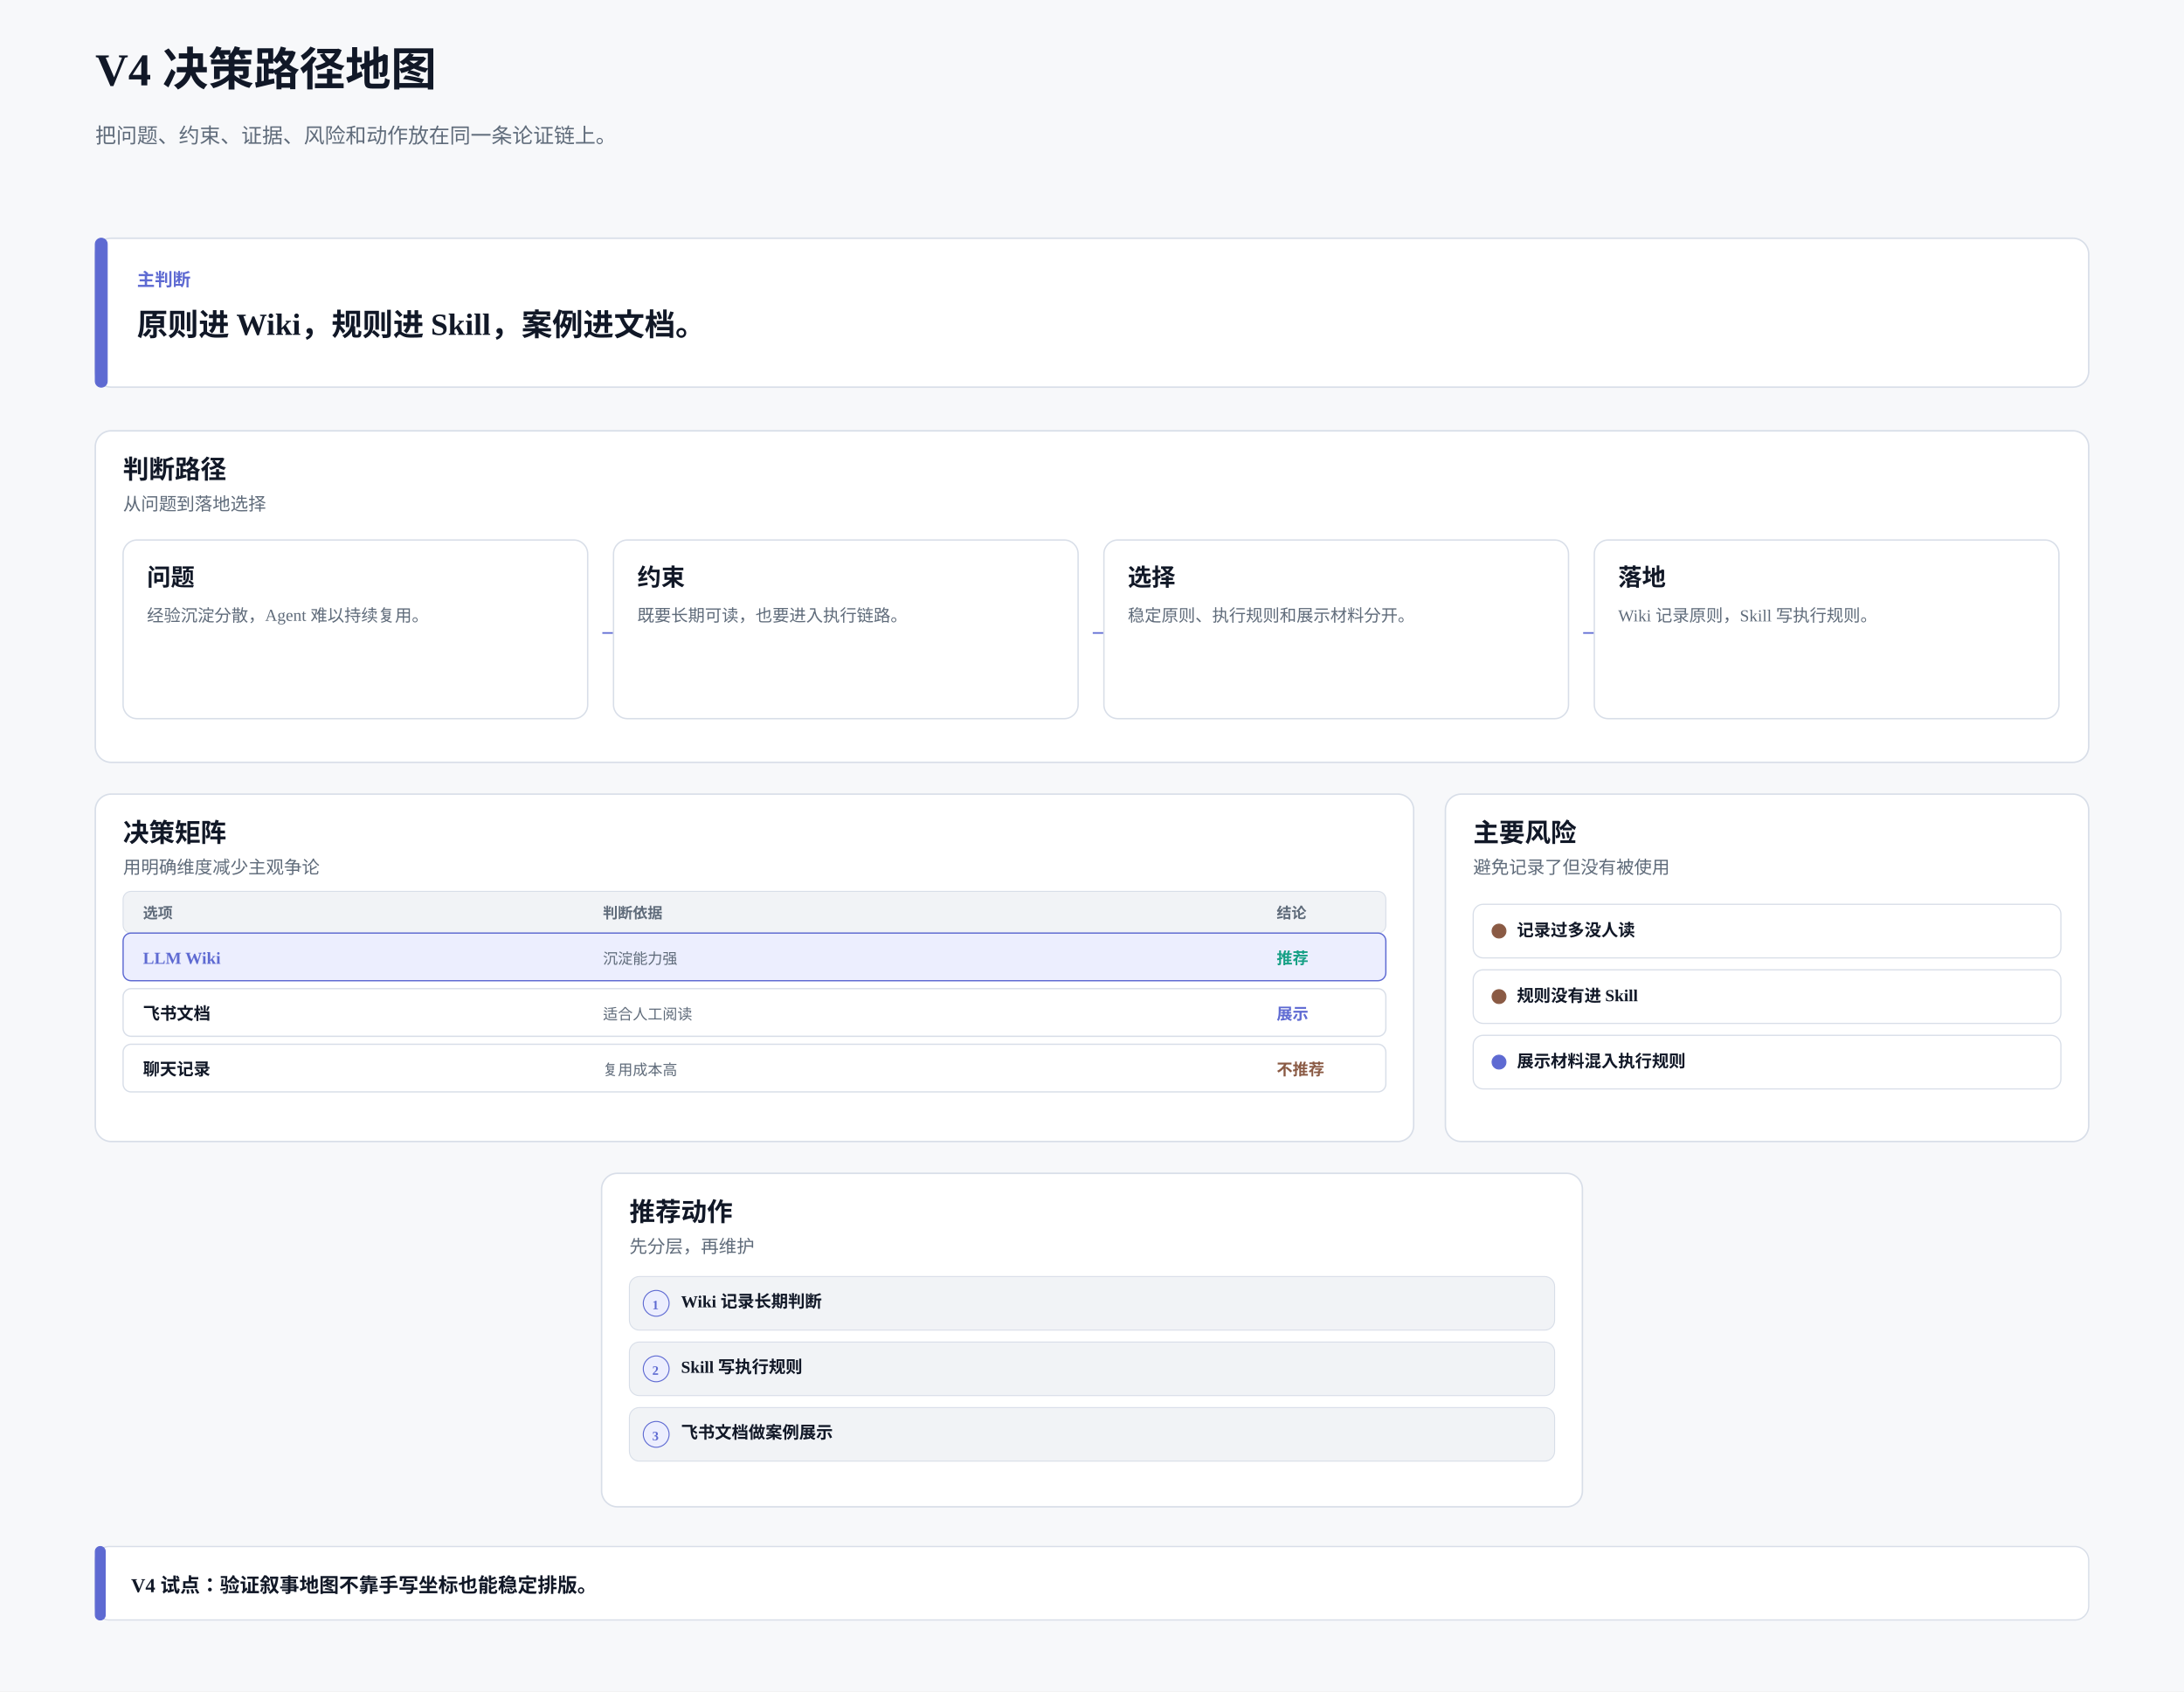
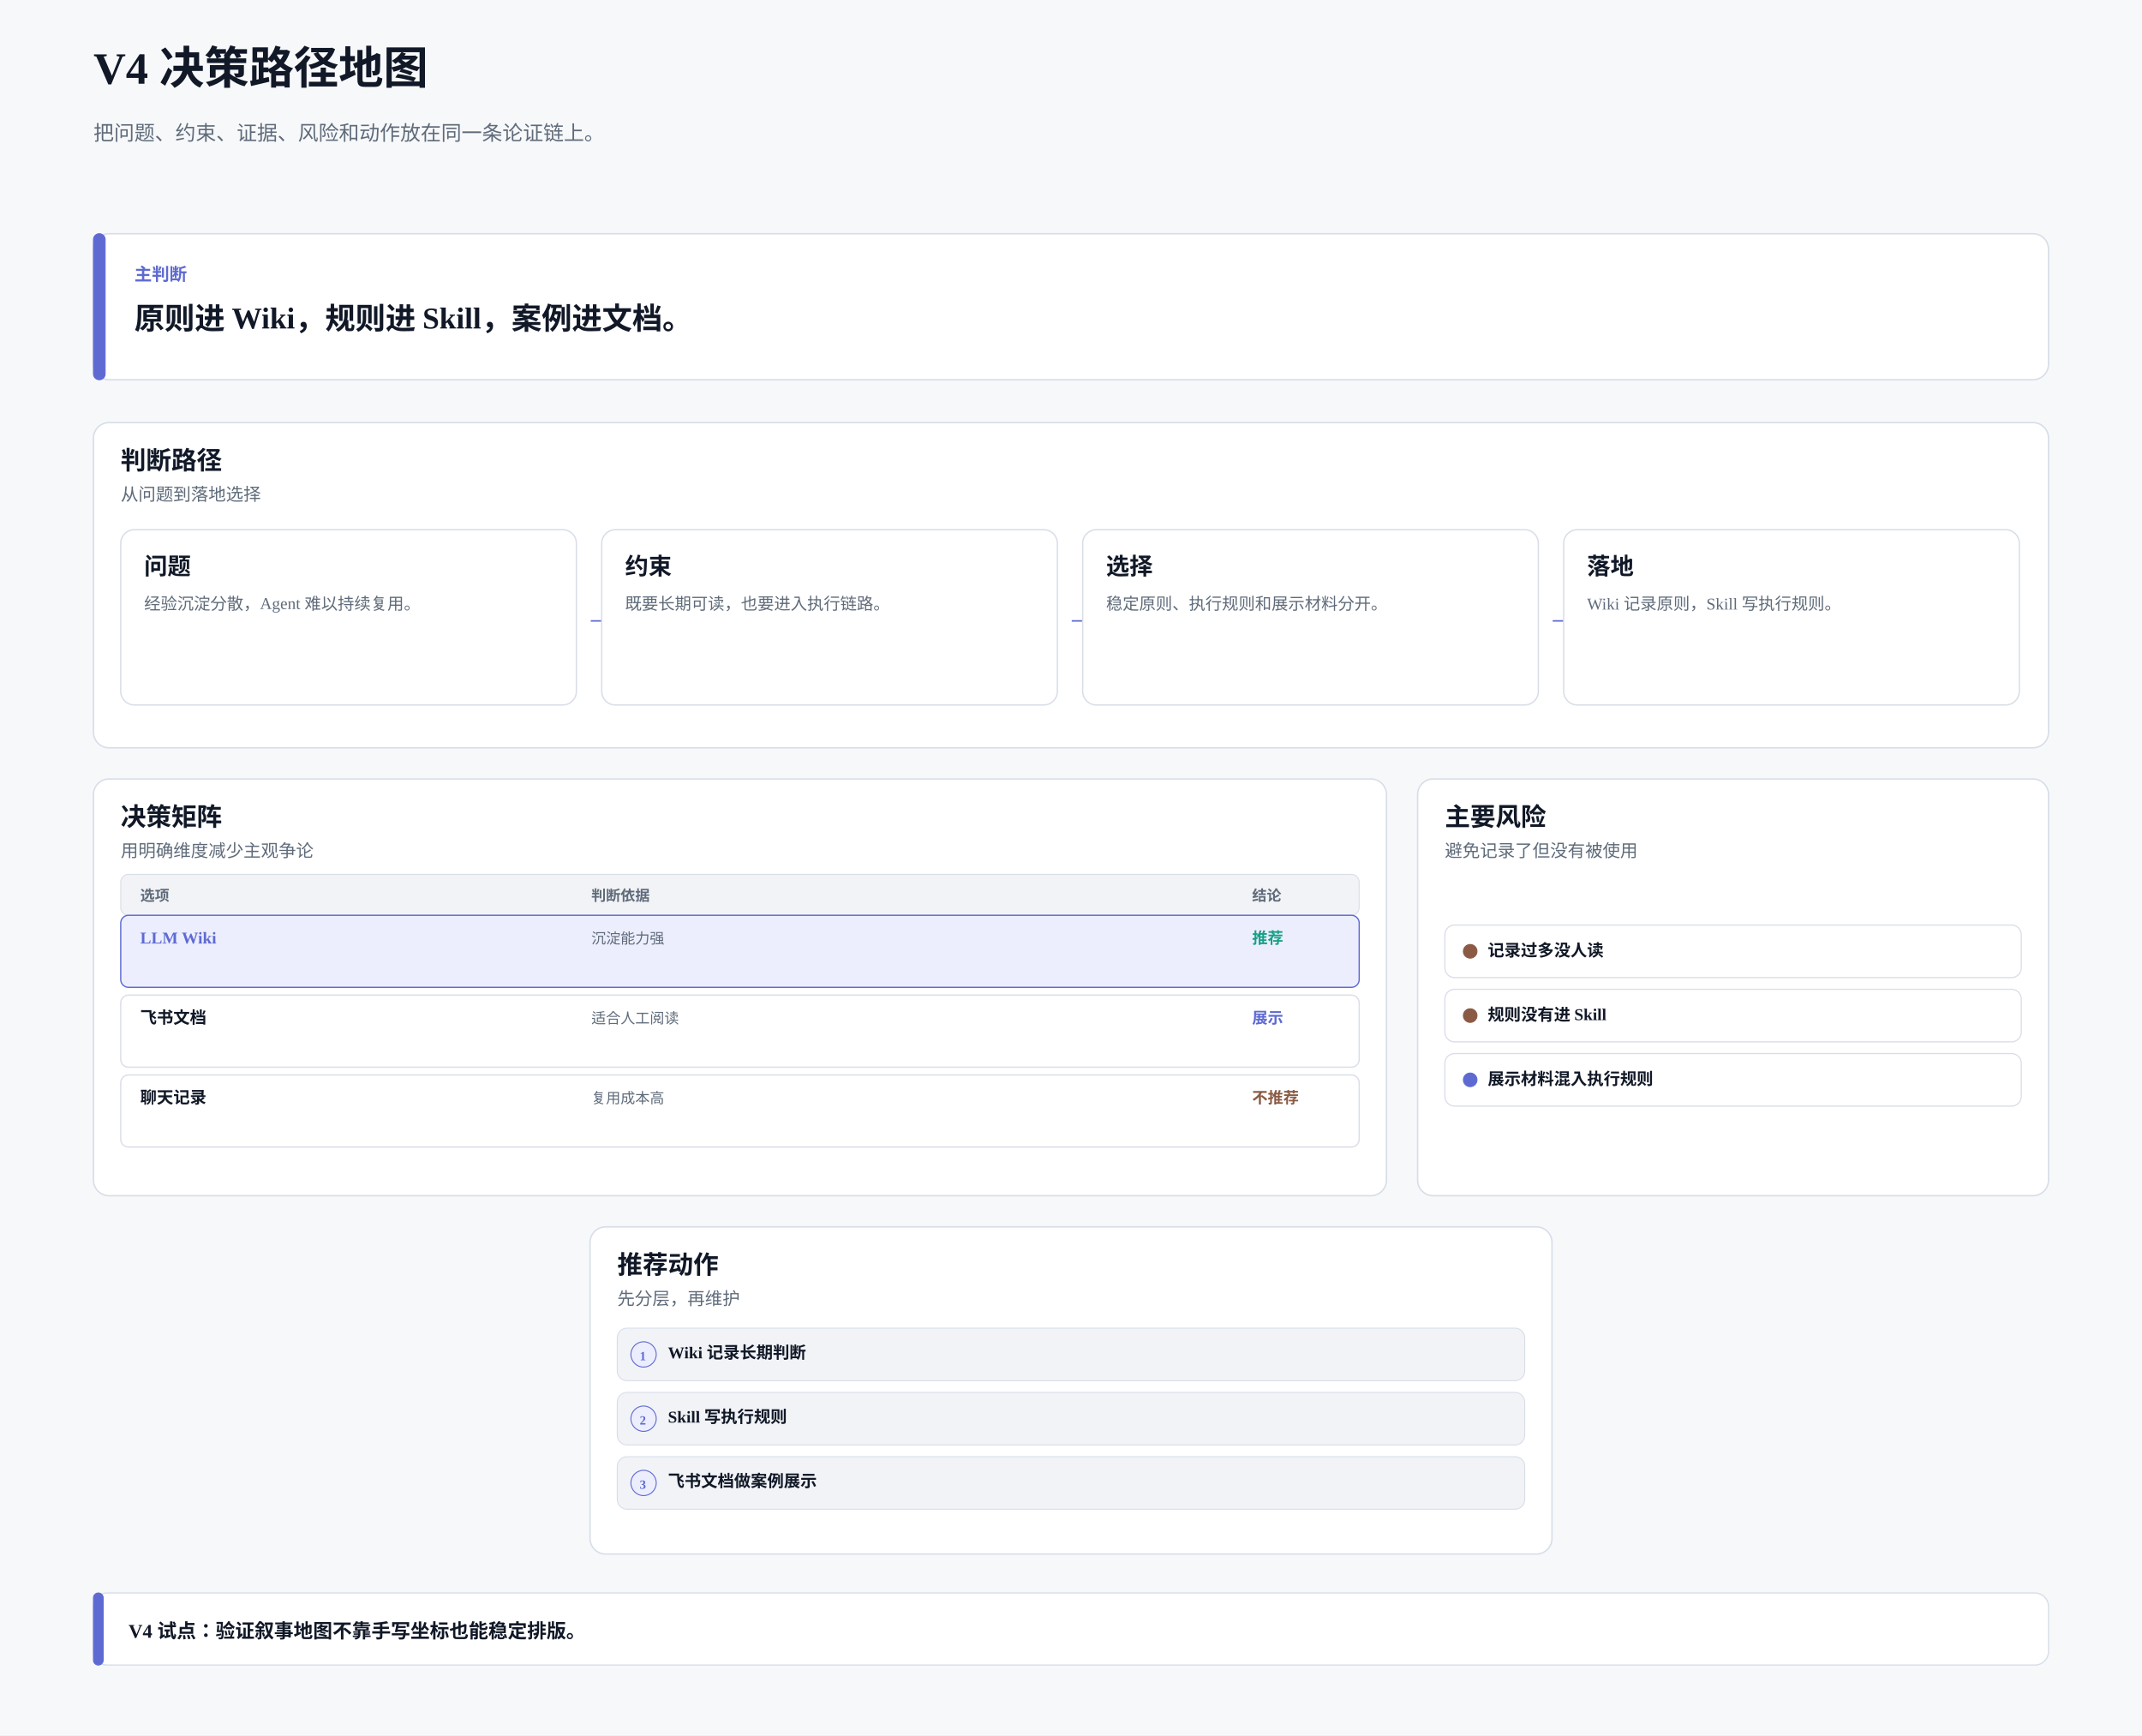
- <svg xmlns="http://www.w3.org/2000/svg" width="2200" height="1704" viewBox="0 0 2200 1704" data-layout-engine="v4" data-expression-mode="narrative-map">
-   <rect x="0" y="0" width="2200" height="1704" rx="0" fill="#F7F8FA" stroke="#F7F8FA" stroke-width="0" />
+ <svg xmlns="http://www.w3.org/2000/svg" width="2200" height="1782" viewBox="0 0 2200 1782" data-layout-engine="v4" data-expression-mode="narrative-map">
+   <rect x="0" y="0" width="2200" height="1782" rx="0" fill="#F7F8FA" stroke="#F7F8FA" stroke-width="0" />
  <g>
    <g data-v43-block="title" data-block-type="title" data-x="96" data-y="40" data-width="2008" data-height="200" data-column="full">
      <text x="96" y="86" font-size="46" fill="#111827" font-weight="700">
        <tspan x="96" dy="0">V4 决策路径地图</tspan>
      </text>
      <text x="96" y="144" font-size="21" fill="#5F6B7A" font-weight="500">
        <tspan x="96" dy="0">把问题、约束、证据、风险和动作放在同一条论证链上。</tspan>
      </text>
    </g>
    <g data-v43-block="statement" data-block-type="statement" data-x="96" data-y="240" data-width="2008" data-height="150" data-column="full">
      <rect x="96" y="240" width="2008" height="150" rx="16" fill="#FFFFFF" stroke="#D8DEE8" stroke-width="1.5" />
      <rect x="96" y="240" width="12" height="150" rx="6" fill="#5E6AD2" stroke="#5E6AD2" stroke-width="1" />
      <text x="138" y="288" font-size="18" fill="#5E6AD2" font-weight="700">
        <tspan x="138" dy="0">主判断</tspan>
      </text>
      <text x="138" y="338" font-size="31" fill="#111827" font-weight="700">
        <tspan x="138" dy="0">原则进 Wiki，规则进 Skill，案例进文档。</tspan>
      </text>
    </g>
    <g data-v43-block="narrative-chain-1" data-block-type="narrative-chain" data-x="96" data-y="434" data-width="2008" data-height="334" data-column="full" data-row="0" data-span="12" data-row-alignment="filled" data-offset-span="0" data-density="medium" data-preferred-width="2008" data-text-units="95" data-item-count="4" data-item-layout="rows" data-layout-reason="directional-reading">
      <rect x="96" y="434" width="2008" height="334" rx="16" fill="#FFFFFF" stroke="#D8DEE8" stroke-width="1.5" data-v4-block-card="true" />
      <text x="124" y="482" font-size="26" fill="#111827" font-weight="700">
        <tspan x="124" dy="0">判断路径</tspan>
      </text>
      <text x="124" y="514" font-size="18" fill="#5F6B7A" font-weight="500">
        <tspan x="124" dy="0">从问题到落地选择</tspan>
      </text>
      <rect x="124" y="544" width="468" height="180" rx="14" fill="#FFFFFF" stroke="#D8DEE8" stroke-width="1.4" />
      <text x="148" y="590" font-size="24" fill="#111827" font-weight="700">
        <tspan x="148" dy="0">问题</tspan>
      </text>
      <text x="148" y="626" font-size="17" fill="#5F6B7A" font-weight="500">
        <tspan x="148" dy="0">经验沉淀分散，Agent 难以持续复用。</tspan>
      </text>
      <text x="599" y="644" font-size="38" fill="#5E6AD2" font-weight="700">
        <tspan x="599" dy="0">→</tspan>
      </text>
      <rect x="618" y="544" width="468" height="180" rx="14" fill="#FFFFFF" stroke="#D8DEE8" stroke-width="1.4" />
      <text x="642" y="590" font-size="24" fill="#111827" font-weight="700">
        <tspan x="642" dy="0">约束</tspan>
      </text>
      <text x="642" y="626" font-size="17" fill="#5F6B7A" font-weight="500">
        <tspan x="642" dy="0">既要长期可读，也要进入执行链路。</tspan>
      </text>
      <text x="1093" y="644" font-size="38" fill="#5E6AD2" font-weight="700">
        <tspan x="1093" dy="0">→</tspan>
      </text>
      <rect x="1112" y="544" width="468" height="180" rx="14" fill="#FFFFFF" stroke="#D8DEE8" stroke-width="1.4" />
      <text x="1136" y="590" font-size="24" fill="#111827" font-weight="700">
        <tspan x="1136" dy="0">选择</tspan>
      </text>
      <text x="1136" y="626" font-size="17" fill="#5F6B7A" font-weight="500">
        <tspan x="1136" dy="0">稳定原则、执行规则和展示材料分开。</tspan>
      </text>
      <text x="1587" y="644" font-size="38" fill="#5E6AD2" font-weight="700">
        <tspan x="1587" dy="0">→</tspan>
      </text>
      <rect x="1606" y="544" width="468" height="180" rx="14" fill="#FFFFFF" stroke="#D8DEE8" stroke-width="1.4" />
      <text x="1630" y="590" font-size="24" fill="#111827" font-weight="700">
        <tspan x="1630" dy="0">落地</tspan>
      </text>
      <text x="1630" y="626" font-size="17" fill="#5F6B7A" font-weight="500">
        <tspan x="1630" dy="0">Wiki 记录原则，Skill 写执行规则。</tspan>
      </text>
    </g>
-     <g data-v43-block="decision-matrix-2" data-block-type="decision-matrix" data-x="96" data-y="800" data-width="1328" data-height="350" data-column="left" data-row="1" data-span="8" data-row-alignment="filled" data-offset-span="0" data-density="dense" data-preferred-width="2008" data-text-units="54" data-item-count="3" data-item-layout="rows" data-layout-reason="tabular-comparison">
-       <rect x="96" y="800" width="1328" height="350" rx="16" fill="#FFFFFF" stroke="#D8DEE8" stroke-width="1.5" data-v4-block-card="true" />
+     <g data-v43-block="decision-matrix-2" data-block-type="decision-matrix" data-x="96" data-y="800" data-width="1328" data-height="428" data-column="left" data-row="1" data-span="8" data-row-alignment="filled" data-offset-span="0" data-density="dense" data-preferred-width="2008" data-text-units="54" data-item-count="3" data-item-layout="rows" data-layout-reason="tabular-comparison">
+       <rect x="96" y="800" width="1328" height="428" rx="16" fill="#FFFFFF" stroke="#D8DEE8" stroke-width="1.5" data-v4-block-card="true" />
      <text x="124" y="848" font-size="26" fill="#111827" font-weight="700">
        <tspan x="124" dy="0">决策矩阵</tspan>
      </text>
      <text x="124" y="880" font-size="18" fill="#5F6B7A" font-weight="500">
        <tspan x="124" dy="0">用明确维度减少主观争论</tspan>
      </text>
      <rect x="124" y="898" width="1272" height="42" rx="8" fill="#F1F3F6" stroke="#D8DEE8" stroke-width="1" />
      <text x="144" y="925" font-size="15" fill="#5F6B7A" font-weight="700">
        <tspan x="144" dy="0">选项</tspan>
      </text>
      <text x="607.36" y="925" font-size="15" fill="#5F6B7A" font-weight="700">
        <tspan x="607.36" dy="0">判断依据</tspan>
      </text>
      <text x="1286" y="925" font-size="15" fill="#5F6B7A" font-weight="700">
        <tspan x="1286" dy="0">结论</tspan>
      </text>
-       <rect x="124" y="940" width="1272" height="48" rx="8" fill="#ECEEFE" stroke="#5E6AD2" stroke-width="1.3" />
-       <text x="144" y="971" font-size="17" fill="#5E6AD2" font-weight="700">
+       <rect x="124" y="940" width="1272" height="74" rx="8" fill="#ECEEFE" stroke="#5E6AD2" stroke-width="1.3" />
+       <text x="144" y="969" font-size="17" fill="#5E6AD2" font-weight="700">
        <tspan x="144" dy="0">LLM Wiki</tspan>
      </text>
-       <text x="607.36" y="971" font-size="15" fill="#5F6B7A" font-weight="500">
+       <text x="607.36" y="969" font-size="15" fill="#5F6B7A" font-weight="500">
        <tspan x="607.36" dy="0">沉淀能力强</tspan>
      </text>
-       <text x="1286" y="971" font-size="16" fill="#16A085" font-weight="700">
+       <text x="1286" y="969" font-size="16" fill="#16A085" font-weight="700">
        <tspan x="1286" dy="0">推荐</tspan>
      </text>
-       <rect x="124" y="996" width="1272" height="48" rx="8" fill="#FFFFFF" stroke="#D8DEE8" stroke-width="1.3" />
-       <text x="144" y="1027" font-size="17" fill="#111827" font-weight="700">
+       <rect x="124" y="1022" width="1272" height="74" rx="8" fill="#FFFFFF" stroke="#D8DEE8" stroke-width="1.3" />
+       <text x="144" y="1051" font-size="17" fill="#111827" font-weight="700">
        <tspan x="144" dy="0">飞书文档</tspan>
      </text>
-       <text x="607.36" y="1027" font-size="15" fill="#5F6B7A" font-weight="500">
+       <text x="607.36" y="1051" font-size="15" fill="#5F6B7A" font-weight="500">
        <tspan x="607.36" dy="0">适合人工阅读</tspan>
      </text>
-       <text x="1286" y="1027" font-size="16" fill="#5E6AD2" font-weight="700">
+       <text x="1286" y="1051" font-size="16" fill="#5E6AD2" font-weight="700">
        <tspan x="1286" dy="0">展示</tspan>
      </text>
-       <rect x="124" y="1052" width="1272" height="48" rx="8" fill="#FFFFFF" stroke="#D8DEE8" stroke-width="1.3" />
-       <text x="144" y="1083" font-size="17" fill="#111827" font-weight="700">
+       <rect x="124" y="1104" width="1272" height="74" rx="8" fill="#FFFFFF" stroke="#D8DEE8" stroke-width="1.3" />
+       <text x="144" y="1133" font-size="17" fill="#111827" font-weight="700">
        <tspan x="144" dy="0">聊天记录</tspan>
      </text>
-       <text x="607.36" y="1083" font-size="15" fill="#5F6B7A" font-weight="500">
+       <text x="607.36" y="1133" font-size="15" fill="#5F6B7A" font-weight="500">
        <tspan x="607.36" dy="0">复用成本高</tspan>
      </text>
-       <text x="1286" y="1083" font-size="16" fill="#8A5A44" font-weight="700">
+       <text x="1286" y="1133" font-size="16" fill="#8A5A44" font-weight="700">
        <tspan x="1286" dy="0">不推荐</tspan>
      </text>
    </g>
-     <g data-v43-block="risk-list-3" data-block-type="risk-list" data-x="1456" data-y="800" data-width="648" data-height="350" data-column="right" data-component-variant="risk-cluster" data-row="1" data-span="4" data-row-alignment="filled" data-offset-span="0" data-density="sparse" data-preferred-width="648" data-text-units="43" data-item-count="3" data-item-layout="rows" data-layout-reason="few-short-parallel-items">
-       <rect x="1456" y="800" width="648" height="350" rx="16" fill="#FFFFFF" stroke="#D8DEE8" stroke-width="1.5" data-v4-block-card="true" />
+     <g data-v43-block="risk-list-3" data-block-type="risk-list" data-x="1456" data-y="800" data-width="648" data-height="428" data-column="right" data-component-variant="risk-cluster" data-row="1" data-span="4" data-row-alignment="filled" data-offset-span="0" data-density="sparse" data-preferred-width="648" data-text-units="43" data-item-count="3" data-item-layout="rows" data-layout-reason="few-short-parallel-items">
+       <rect x="1456" y="800" width="648" height="428" rx="16" fill="#FFFFFF" stroke="#D8DEE8" stroke-width="1.5" data-v4-block-card="true" />
      <text x="1484" y="848" font-size="26" fill="#111827" font-weight="700">
        <tspan x="1484" dy="0">主要风险</tspan>
      </text>
      <text x="1484" y="880" font-size="18" fill="#5F6B7A" font-weight="500">
        <tspan x="1484" dy="0">避免记录了但没有被使用</tspan>
      </text>
-       <rect x="1484" y="911" width="592" height="54" rx="10" fill="#FFFFFF" stroke="#D8DEE8" stroke-width="1.2" data-v4-risk-item="0" />
-       <circle cx="1510" cy="938" r="7" fill="#8A5A44" stroke="#8A5A44" stroke-width="1" />
-       <text x="1528" y="943" font-size="17" fill="#111827" font-weight="700">
+       <rect x="1484" y="950" width="592" height="54" rx="10" fill="#FFFFFF" stroke="#D8DEE8" stroke-width="1.2" data-v4-risk-item="0" />
+       <circle cx="1510" cy="977" r="7" fill="#8A5A44" stroke="#8A5A44" stroke-width="1" />
+       <text x="1528" y="982" font-size="17" fill="#111827" font-weight="700">
        <tspan x="1528" dy="0">记录过多没人读</tspan>
      </text>
-       <rect x="1484" y="977" width="592" height="54" rx="10" fill="#FFFFFF" stroke="#D8DEE8" stroke-width="1.2" data-v4-risk-item="1" />
-       <circle cx="1510" cy="1004" r="7" fill="#8A5A44" stroke="#8A5A44" stroke-width="1" />
-       <text x="1528" y="1009" font-size="17" fill="#111827" font-weight="700">
+       <rect x="1484" y="1016" width="592" height="54" rx="10" fill="#FFFFFF" stroke="#D8DEE8" stroke-width="1.2" data-v4-risk-item="1" />
+       <circle cx="1510" cy="1043" r="7" fill="#8A5A44" stroke="#8A5A44" stroke-width="1" />
+       <text x="1528" y="1048" font-size="17" fill="#111827" font-weight="700">
        <tspan x="1528" dy="0">规则没有进 Skill</tspan>
      </text>
-       <rect x="1484" y="1043" width="592" height="54" rx="10" fill="#FFFFFF" stroke="#D8DEE8" stroke-width="1.2" data-v4-risk-item="2" />
-       <circle cx="1510" cy="1070" r="7" fill="#5E6AD2" stroke="#5E6AD2" stroke-width="1" />
-       <text x="1528" y="1075" font-size="17" fill="#111827" font-weight="700">
+       <rect x="1484" y="1082" width="592" height="54" rx="10" fill="#FFFFFF" stroke="#D8DEE8" stroke-width="1.2" data-v4-risk-item="2" />
+       <circle cx="1510" cy="1109" r="7" fill="#5E6AD2" stroke="#5E6AD2" stroke-width="1" />
+       <text x="1528" y="1114" font-size="17" fill="#111827" font-weight="700">
        <tspan x="1528" dy="0">展示材料混入执行规则</tspan>
      </text>
    </g>
-     <g data-v43-block="action-list-4" data-block-type="action-list" data-x="606" data-y="1182" data-width="988" data-height="336" data-column="center" data-component-variant="action-checklist" data-row="2" data-span="6" data-row-alignment="centered" data-offset-span="3" data-density="sparse" data-preferred-width="648" data-text-units="42" data-item-count="3" data-item-layout="rows" data-layout-reason="few-short-parallel-items">
-       <rect x="606" y="1182" width="988" height="336" rx="16" fill="#FFFFFF" stroke="#D8DEE8" stroke-width="1.5" data-v4-block-card="true" />
-       <text x="634" y="1230" font-size="26" fill="#111827" font-weight="700">
+     <g data-v43-block="action-list-4" data-block-type="action-list" data-x="606" data-y="1260" data-width="988" data-height="336" data-column="center" data-component-variant="action-checklist" data-row="2" data-span="6" data-row-alignment="centered" data-offset-span="3" data-density="sparse" data-preferred-width="648" data-text-units="42" data-item-count="3" data-item-layout="rows" data-layout-reason="few-short-parallel-items">
+       <rect x="606" y="1260" width="988" height="336" rx="16" fill="#FFFFFF" stroke="#D8DEE8" stroke-width="1.5" data-v4-block-card="true" />
+       <text x="634" y="1308" font-size="26" fill="#111827" font-weight="700">
        <tspan x="634" dy="0">推荐动作</tspan>
      </text>
-       <text x="634" y="1262" font-size="18" fill="#5F6B7A" font-weight="500">
+       <text x="634" y="1340" font-size="18" fill="#5F6B7A" font-weight="500">
        <tspan x="634" dy="0">先分层，再维护</tspan>
      </text>
-       <rect x="634" y="1286" width="932" height="54" rx="10" fill="#F1F3F6" stroke="#D8DEE8" stroke-width="1" data-v4-action-item="0" />
-       <circle cx="661" cy="1313" r="13" fill="#ECEEFE" stroke="#5E6AD2" stroke-width="1" />
-       <text x="657" y="1319" font-size="13" fill="#5E6AD2" font-weight="700">
+       <rect x="634" y="1364" width="932" height="54" rx="10" fill="#F1F3F6" stroke="#D8DEE8" stroke-width="1" data-v4-action-item="0" />
+       <circle cx="661" cy="1391" r="13" fill="#ECEEFE" stroke="#5E6AD2" stroke-width="1" />
+       <text x="657" y="1397" font-size="13" fill="#5E6AD2" font-weight="700">
        <tspan x="657" dy="0">1</tspan>
      </text>
-       <text x="686" y="1317" font-size="17" fill="#111827" font-weight="700">
+       <text x="686" y="1395" font-size="17" fill="#111827" font-weight="700">
        <tspan x="686" dy="0">Wiki 记录长期判断</tspan>
      </text>
-       <rect x="634" y="1352" width="932" height="54" rx="10" fill="#F1F3F6" stroke="#D8DEE8" stroke-width="1" data-v4-action-item="1" />
-       <circle cx="661" cy="1379" r="13" fill="#ECEEFE" stroke="#5E6AD2" stroke-width="1" />
-       <text x="657" y="1385" font-size="13" fill="#5E6AD2" font-weight="700">
+       <rect x="634" y="1430" width="932" height="54" rx="10" fill="#F1F3F6" stroke="#D8DEE8" stroke-width="1" data-v4-action-item="1" />
+       <circle cx="661" cy="1457" r="13" fill="#ECEEFE" stroke="#5E6AD2" stroke-width="1" />
+       <text x="657" y="1463" font-size="13" fill="#5E6AD2" font-weight="700">
        <tspan x="657" dy="0">2</tspan>
      </text>
-       <text x="686" y="1383" font-size="17" fill="#111827" font-weight="700">
+       <text x="686" y="1461" font-size="17" fill="#111827" font-weight="700">
        <tspan x="686" dy="0">Skill 写执行规则</tspan>
      </text>
-       <rect x="634" y="1418" width="932" height="54" rx="10" fill="#F1F3F6" stroke="#D8DEE8" stroke-width="1" data-v4-action-item="2" />
-       <circle cx="661" cy="1445" r="13" fill="#ECEEFE" stroke="#5E6AD2" stroke-width="1" />
-       <text x="657" y="1451" font-size="13" fill="#5E6AD2" font-weight="700">
+       <rect x="634" y="1496" width="932" height="54" rx="10" fill="#F1F3F6" stroke="#D8DEE8" stroke-width="1" data-v4-action-item="2" />
+       <circle cx="661" cy="1523" r="13" fill="#ECEEFE" stroke="#5E6AD2" stroke-width="1" />
+       <text x="657" y="1529" font-size="13" fill="#5E6AD2" font-weight="700">
        <tspan x="657" dy="0">3</tspan>
      </text>
-       <text x="686" y="1449" font-size="17" fill="#111827" font-weight="700">
+       <text x="686" y="1527" font-size="17" fill="#111827" font-weight="700">
        <tspan x="686" dy="0">飞书文档做案例展示</tspan>
      </text>
    </g>
-     <g data-v43-block="footer" data-block-type="footer" data-x="96" data-y="1558" data-width="2008" data-height="74" data-column="full">
-       <rect x="96" y="1558" width="2008" height="74" rx="14" fill="#FFFFFF" stroke="#D8DEE8" stroke-width="1.3" />
-       <rect x="96" y="1558" width="10" height="74" rx="5" fill="#5E6AD2" stroke="#5E6AD2" stroke-width="1" />
-       <text x="132" y="1604" font-size="20" fill="#111827" font-weight="700">
+     <g data-v43-block="footer" data-block-type="footer" data-x="96" data-y="1636" data-width="2008" data-height="74" data-column="full">
+       <rect x="96" y="1636" width="2008" height="74" rx="14" fill="#FFFFFF" stroke="#D8DEE8" stroke-width="1.3" />
+       <rect x="96" y="1636" width="10" height="74" rx="5" fill="#5E6AD2" stroke="#5E6AD2" stroke-width="1" />
+       <text x="132" y="1682" font-size="20" fill="#111827" font-weight="700">
        <tspan x="132" dy="0">V4 试点：验证叙事地图不靠手写坐标也能稳定排版。</tspan>
      </text>
    </g>
  </g>
</svg>
